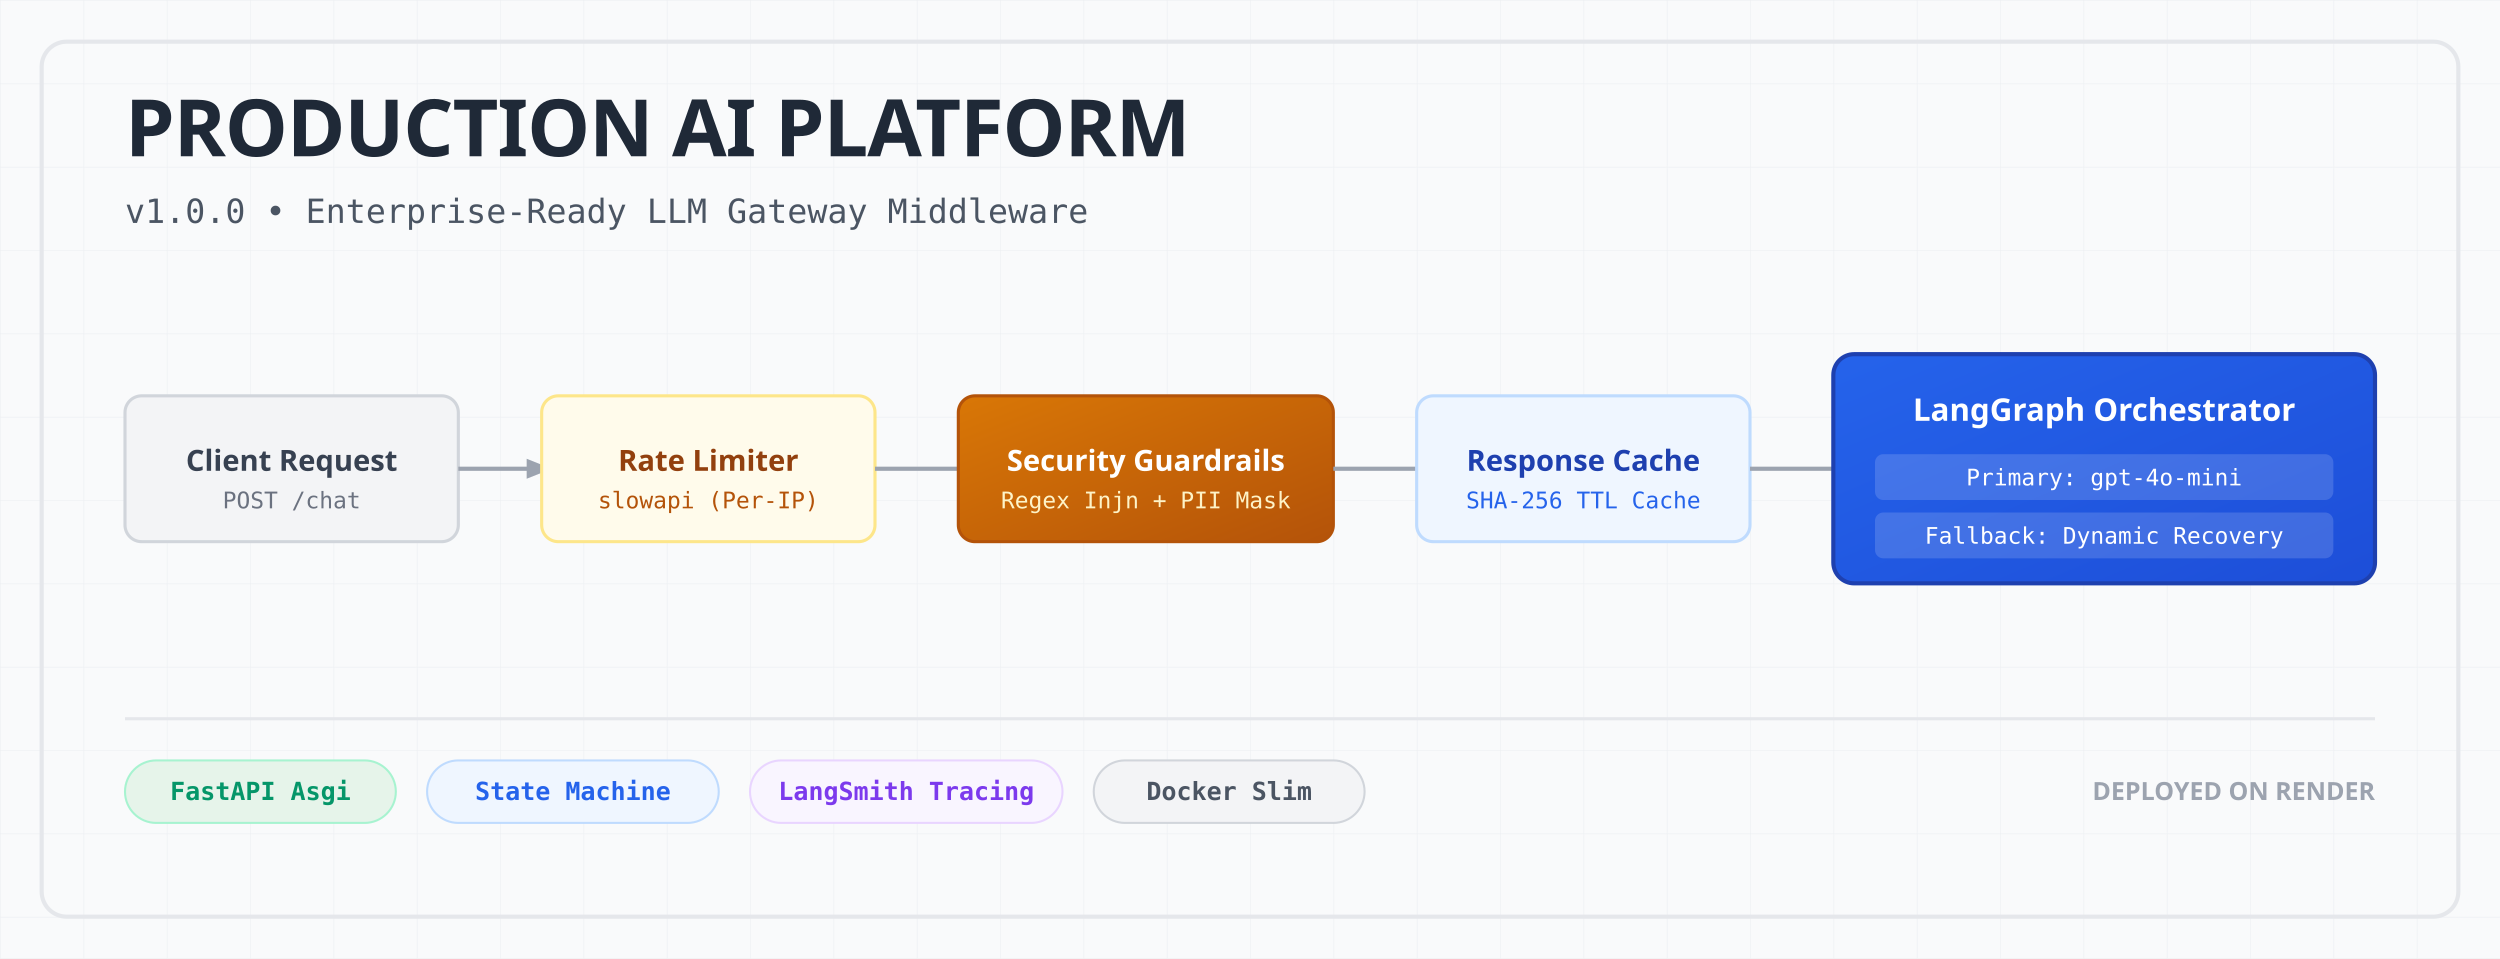
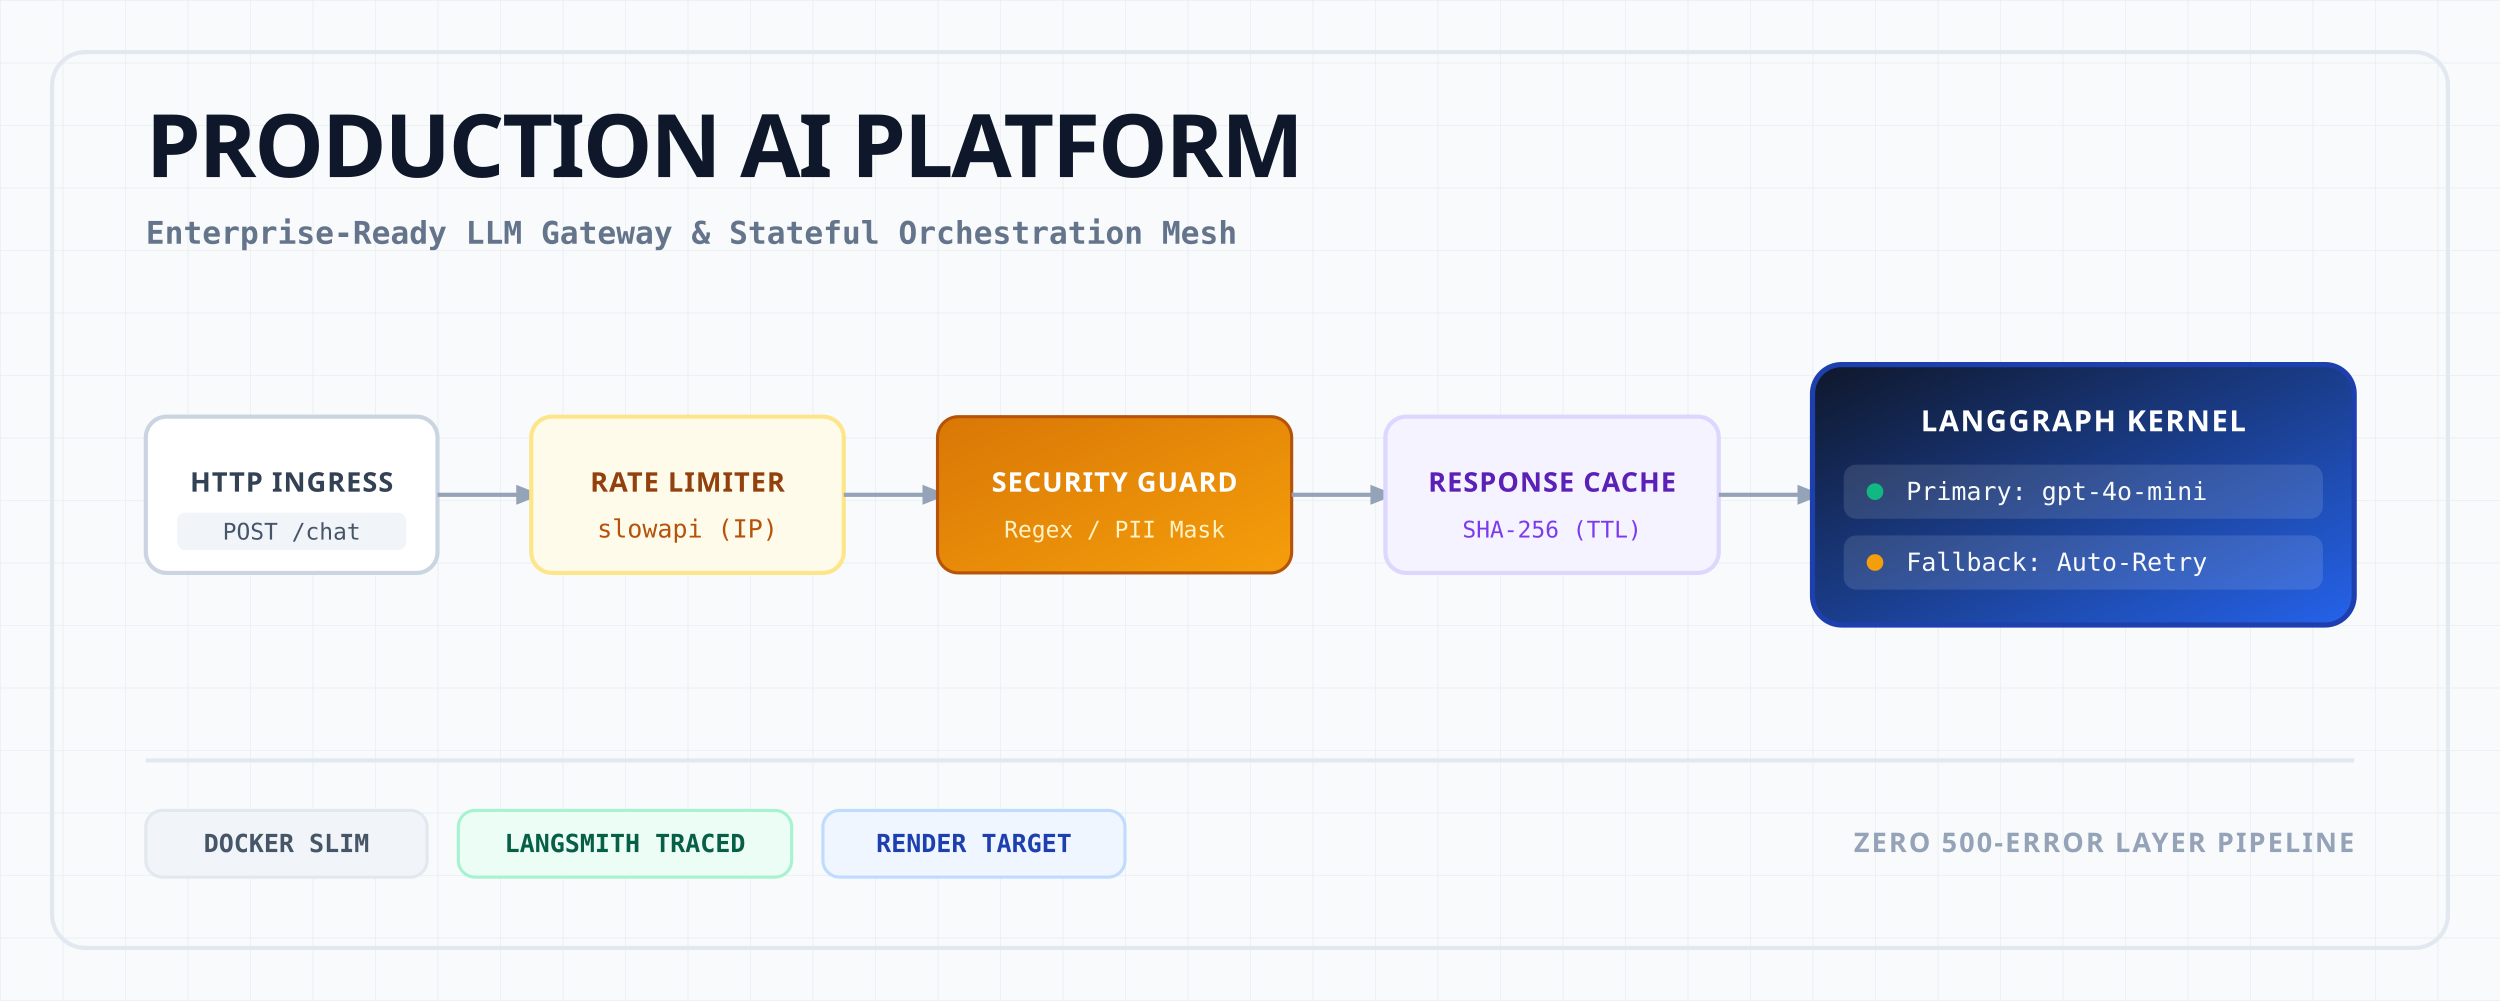
- <svg xmlns="http://www.w3.org/2000/svg" viewBox="0 0 1200 460" width="100%" height="100%">
+ <svg xmlns="http://www.w3.org/2000/svg" viewBox="0 0 1200 480" width="100%" height="100%">
  <defs>
-     <pattern id="grid" width="40" height="40" patternUnits="userSpaceOnUse">
-       <path d="M 40 0 L 0 0 0 40" fill="none" stroke="#E5E7EB" stroke-width="0.5" stroke-opacity="0.6" />
+     <pattern id="hero-grid" width="30" height="30" patternUnits="userSpaceOnUse">
+       <path d="M 30 0 L 0 0 0 30" fill="none" stroke="#E2E8F0" stroke-width="0.75" stroke-opacity="0.7" />
    </pattern>
-     <linearGradient id="blueGrad" x1="0%" y1="0%" x2="100%" y2="100%">
-       <stop offset="0%" stop-color="#2563EB" />
-       <stop offset="100%" stop-color="#1D4ED8" />
+     <linearGradient id="primaryGrad" x1="0%" y1="0%" x2="100%" y2="100%">
+       <stop offset="0%" stop-color="#0F172A" />
+       <stop offset="100%" stop-color="#2563EB" />
    </linearGradient>
-     <linearGradient id="secGrad" x1="0%" y1="0%" x2="100%" y2="100%">
+     <linearGradient id="shieldGrad" x1="0%" y1="0%" x2="100%" y2="100%">
      <stop offset="0%" stop-color="#D97706" />
-       <stop offset="100%" stop-color="#B45309" />
+       <stop offset="100%" stop-color="#F59E0B" />
    </linearGradient>
-     <linearGradient id="obsGrad" x1="0%" y1="0%" x2="100%" y2="100%">
+     <linearGradient id="traceGrad" x1="0%" y1="0%" x2="100%" y2="100%">
      <stop offset="0%" stop-color="#059669" />
-       <stop offset="100%" stop-color="#047857" />
+       <stop offset="100%" stop-color="#10B981" />
    </linearGradient>
+     <marker id="flow-arrow" viewBox="0 0 10 10" refX="6" refY="5" markerWidth="6" markerHeight="6" orient="auto-start-reverse">
+       <path d="M 0 1 L 10 5 L 0 9 z" fill="#94A3B8" />
+     </marker>
  </defs>
-   <rect width="1200" height="460" fill="#F9FAFB" />
-   <rect width="1200" height="460" fill="url(#grid)" />
-   <rect x="20" y="20" width="1160" height="420" rx="12" fill="none" stroke="#E5E7EB" stroke-width="2" />
-   <g transform="translate(60, 75)">
-     <text x="0" y="0" font-family="Segoe UI, San Francisco, sans-serif" font-weight="800" font-size="38" fill="#1F2937" letter-spacing="-0.5">PRODUCTION AI PLATFORM</text>
-     <text x="0" y="32" font-family="Fira Code, monospace" font-weight="500" font-size="16" fill="#4B5563">v1.0.0 • Enterprise-Ready LLM Gateway Middleware</text>
+   <rect width="1200" height="480" fill="#F8FAFC" />
+   <rect width="1200" height="480" fill="url(#hero-grid)" />
+   <rect x="25" y="25" width="1150" height="430" rx="16" fill="none" stroke="#E2E8F0" stroke-width="2" />
+   <g transform="translate(70, 85)">
+     <text x="0" y="0" font-family="Segoe UI, -apple-system, sans-serif" font-weight="900" font-size="42" fill="#0F172A" letter-spacing="-1">PRODUCTION AI PLATFORM</text>
+     <text x="0" y="32" font-family="Fira Code, monospace" font-weight="600" font-size="15" fill="#64748B">Enterprise-Ready LLM Gateway &amp; Stateful Orchestration Mesh</text>
  </g>
-   <g transform="translate(60, 160)">
-     <g transform="translate(0, 30)">
-       <rect width="160" height="70" rx="8" fill="#F3F4F6" stroke="#D1D5DB" stroke-width="1.5" />
-       <text x="80" y="36" font-family="Segoe UI, sans-serif" font-weight="600" font-size="14" fill="#374151" text-anchor="middle">Client Request</text>
-       <text x="80" y="54" font-family="Fira Code, monospace" font-size="11" fill="#6B7280" text-anchor="middle">POST /chat</text>
+   <g transform="translate(70, 175)">
+     <g transform="translate(0, 25)">
+       <rect width="140" height="75" rx="10" fill="#FFFFFF" stroke="#CBD5E1" stroke-width="2" />
+       <text x="70" y="36" font-family="Segoe UI, sans-serif" font-weight="700" font-size="13" fill="#334155" text-anchor="middle" letter-spacing="0.5">HTTP INGRESS</text>
+       <rect x="15" y="46" width="110" height="18" rx="4" fill="#F1F5F9" />
+       <text x="70" y="59" font-family="Fira Code, monospace" font-weight="500" font-size="11" fill="#475569" text-anchor="middle">POST /chat</text>
    </g>
-     <path d="M 160 65 L 200 65" fill="none" stroke="#9CA3AF" stroke-width="2" marker-end="url(#arrow)" />
-     <g transform="translate(200, 30)">
-       <rect width="160" height="70" rx="8" fill="#FFFBEB" stroke="#FDE68A" stroke-width="1.5" />
-       <text x="80" y="36" font-family="Segoe UI, sans-serif" font-weight="600" font-size="14" fill="#92400E" text-anchor="middle">Rate Limiter</text>
-       <text x="80" y="54" font-family="Fira Code, monospace" font-size="11" fill="#B45309" text-anchor="middle">slowapi (Per-IP)</text>
+     <path d="M 140 62.5 L 185 62.5" fill="none" stroke="#94A3B8" stroke-width="2" marker-end="url(#flow-arrow)" />
+     <g transform="translate(185, 25)">
+       <rect width="150" height="75" rx="10" fill="#FFFBEB" stroke="#FDE68A" stroke-width="2" />
+       <text x="75" y="36" font-family="Segoe UI, sans-serif" font-weight="700" font-size="13" fill="#92400E" text-anchor="middle" letter-spacing="0.5">RATE LIMITER</text>
+       <text x="75" y="58" font-family="Fira Code, monospace" font-weight="500" font-size="12" fill="#B45309" text-anchor="middle">slowapi (IP)</text>
    </g>
-     <path d="M 360 65 L 400 65" fill="none" stroke="#9CA3AF" stroke-width="2" />
-     <g transform="translate(400, 30)">
-       <rect width="180" height="70" rx="8" fill="url(#secGrad)" stroke="#B45309" stroke-width="1.5" />
-       <text x="90" y="36" font-family="Segoe UI, sans-serif" font-weight="600" font-size="14" fill="#FFFFFF" text-anchor="middle">Security Guardrails</text>
-       <text x="90" y="54" font-family="Fira Code, monospace" font-size="11" fill="#FEF3C7" text-anchor="middle">Regex Injn + PII Mask</text>
+     <path d="M 335 62.5 L 380 62.5" fill="none" stroke="#94A3B8" stroke-width="2" marker-end="url(#flow-arrow)" />
+     <g transform="translate(380, 25)">
+       <rect width="170" height="75" rx="10" fill="url(#shieldGrad)" stroke="#B45309" stroke-width="1.5" />
+       <text x="85" y="36" font-family="Segoe UI, sans-serif" font-weight="700" font-size="13" fill="#FFFFFF" text-anchor="middle" letter-spacing="0.5">SECURITY GUARD</text>
+       <text x="85" y="58" font-family="Fira Code, monospace" font-weight="500" font-size="11" fill="#FEF3C7" text-anchor="middle">Regex / PII Mask</text>
    </g>
-     <path d="M 580 65 L 620 65" fill="none" stroke="#9CA3AF" stroke-width="2" />
-     <g transform="translate(620, 30)">
-       <rect width="160" height="70" rx="8" fill="#EFF6FF" stroke="#BFDBFE" stroke-width="1.5" />
-       <text x="80" y="36" font-family="Segoe UI, sans-serif" font-weight="600" font-size="14" fill="#1E40AF" text-anchor="middle">Response Cache</text>
-       <text x="80" y="54" font-family="Fira Code, monospace" font-size="11" fill="#2563EB" text-anchor="middle">SHA-256 TTL Cache</text>
+     <path d="M 550 62.5 L 595 62.5" fill="none" stroke="#94A3B8" stroke-width="2" marker-end="url(#flow-arrow)" />
+     <g transform="translate(595, 25)">
+       <rect width="160" height="75" rx="10" fill="#F5F3FF" stroke="#DDD6FE" stroke-width="2" />
+       <text x="80" y="36" font-family="Segoe UI, sans-serif" font-weight="700" font-size="13" fill="#5B21B6" text-anchor="middle" letter-spacing="0.5">RESPONSE CACHE</text>
+       <text x="80" y="58" font-family="Fira Code, monospace" font-weight="500" font-size="11" fill="#7C3AED" text-anchor="middle">SHA-256 (TTL)</text>
    </g>
-     <path d="M 780 65 L 820 65" fill="none" stroke="#9CA3AF" stroke-width="2" />
-     <g transform="translate(820, 10)">
-       <rect width="260" height="110" rx="10" fill="url(#blueGrad)" stroke="#1E40AF" stroke-width="2" />
-       <text x="130" y="32" font-family="Segoe UI, sans-serif" font-weight="700" font-size="15" fill="#FFFFFF" text-anchor="middle">LangGraph Orchestrator</text>
-       <rect x="20" y="48" width="220" height="22" rx="4" fill="#FFFFFF" fill-opacity="0.15" />
-       <text x="130" y="63" font-family="Fira Code, monospace" font-weight="500" font-size="11" fill="#FFFFFF" text-anchor="middle">Primary: gpt-4o-mini</text>
-       <rect x="20" y="76" width="220" height="22" rx="4" fill="#FFFFFF" fill-opacity="0.15" />
-       <text x="130" y="91" font-family="Fira Code, monospace" font-weight="500" font-size="11" fill="#FFFFFF" text-anchor="middle">Fallback: Dynamic Recovery</text>
+     <path d="M 755 62.5 L 800 62.5" fill="none" stroke="#94A3B8" stroke-width="2" marker-end="url(#flow-arrow)" />
+     <g transform="translate(800, 0)">
+       <rect width="260" height="125" rx="14" fill="url(#primaryGrad)" stroke="#1E40AF" stroke-width="2.5" />
+       <text x="130" y="32" font-family="Segoe UI, sans-serif" font-weight="800" font-size="14" fill="#FFFFFF" text-anchor="middle" letter-spacing="0.75">LANGGRAPH KERNEL</text>
+       <rect x="15" y="48" width="230" height="26" rx="6" fill="#FFFFFF" fill-opacity="0.12" />
+       <circle cx="30" cy="61" r="4" fill="#10B981" />
+       <text x="45" y="65" font-family="Fira Code, monospace" font-weight="500" font-size="12" fill="#F8FAFC">Primary: gpt-4o-mini</text>
+       <rect x="15" y="82" width="230" height="26" rx="6" fill="#FFFFFF" fill-opacity="0.12" />
+       <circle cx="30" cy="95" r="4" fill="#F59E0B" />
+       <text x="45" y="99" font-family="Fira Code, monospace" font-weight="500" font-size="12" fill="#F8FAFC">Fallback: Auto-Retry</text>
    </g>
  </g>
-   <g transform="translate(60, 345)">
-     <line x1="0" y1="0" x2="1080" y2="0" stroke="#E5E7EB" stroke-width="1.5" />
-     <g transform="translate(0, 20)">
-       <rect width="130" height="30" rx="15" fill="#E6F4EA" stroke="#A7F3D0" stroke-width="1" />
-       <text x="65" y="19" font-family="Fira Code, monospace" font-weight="600" font-size="12" fill="#059669" text-anchor="middle">FastAPI Asgi</text>
+   <g transform="translate(70, 365)">
+     <line x1="0" y1="0" x2="1060" y2="0" stroke="#E2E8F0" stroke-width="2" />
+     <g transform="translate(0, 24)">
+       <rect width="135" height="32" rx="8" fill="#F1F5F9" stroke="#E2E8F0" stroke-width="1.5" />
+       <text x="67.5" y="20" font-family="Fira Code, monospace" font-weight="700" font-size="12" fill="#475569" text-anchor="middle">DOCKER SLIM</text>
    </g>
-     <g transform="translate(145, 20)">
-       <rect width="140" height="30" rx="15" fill="#EFF6FF" stroke="#BFDBFE" stroke-width="1" />
-       <text x="70" y="19" font-family="Fira Code, monospace" font-weight="600" font-size="12" fill="#2563EB" text-anchor="middle">State Machine</text>
+     <g transform="translate(150, 24)">
+       <rect width="160" height="32" rx="8" fill="#ECFDF5" stroke="#A7F3D0" stroke-width="1.5" />
+       <text x="80" y="20" font-family="Fira Code, monospace" font-weight="700" font-size="12" fill="#065F46" text-anchor="middle">LANGSMITH TRACED</text>
    </g>
-     <g transform="translate(300, 20)">
-       <rect width="150" height="30" rx="15" fill="#F9F5FF" stroke="#E9D5FF" stroke-width="1" />
-       <text x="75" y="19" font-family="Fira Code, monospace" font-weight="600" font-size="12" fill="#7C3AED" text-anchor="middle">LangSmith Tracing</text>
+     <g transform="translate(325, 24)">
+       <rect width="145" height="32" rx="8" fill="#EFF6FF" stroke="#BFDBFE" stroke-width="1.5" />
+       <text x="72.5" y="20" font-family="Fira Code, monospace" font-weight="700" font-size="12" fill="#1E40AF" text-anchor="middle">RENDER TARGET</text>
    </g>
-     <g transform="translate(465, 20)">
-       <rect width="130" height="30" rx="15" fill="#F3F4F6" stroke="#D1D5DB" stroke-width="1" />
-       <text x="65" y="19" font-family="Fira Code, monospace" font-weight="600" font-size="12" fill="#4B5563" text-anchor="middle">Docker Slim</text>
-     </g>
-     <g transform="translate(940, 20)">
-       <text x="140" y="19" font-family="Segoe UI, sans-serif" font-weight="700" font-size="12" fill="#9CA3AF" text-anchor="end">DEPLOYED ON RENDER</text>
+     <g transform="translate(1060, 24)">
+       <text x="0" y="20" font-family="Segoe UI, sans-serif" font-weight="800" font-size="13" fill="#94A3B8" text-anchor="end" letter-spacing="1">ZERO 500-ERROR LAYER PIPELINE</text>
    </g>
  </g>
-   <defs>
-     <marker id="arrow" viewBox="0 0 10 10" refX="6" refY="5" markerWidth="6" markerHeight="6" orient="auto-start-reverse">
-       <path d="M 0 1 L 10 5 L 0 9 z" fill="#9CA3AF" />
-     </marker>
-   </defs>
</svg>
